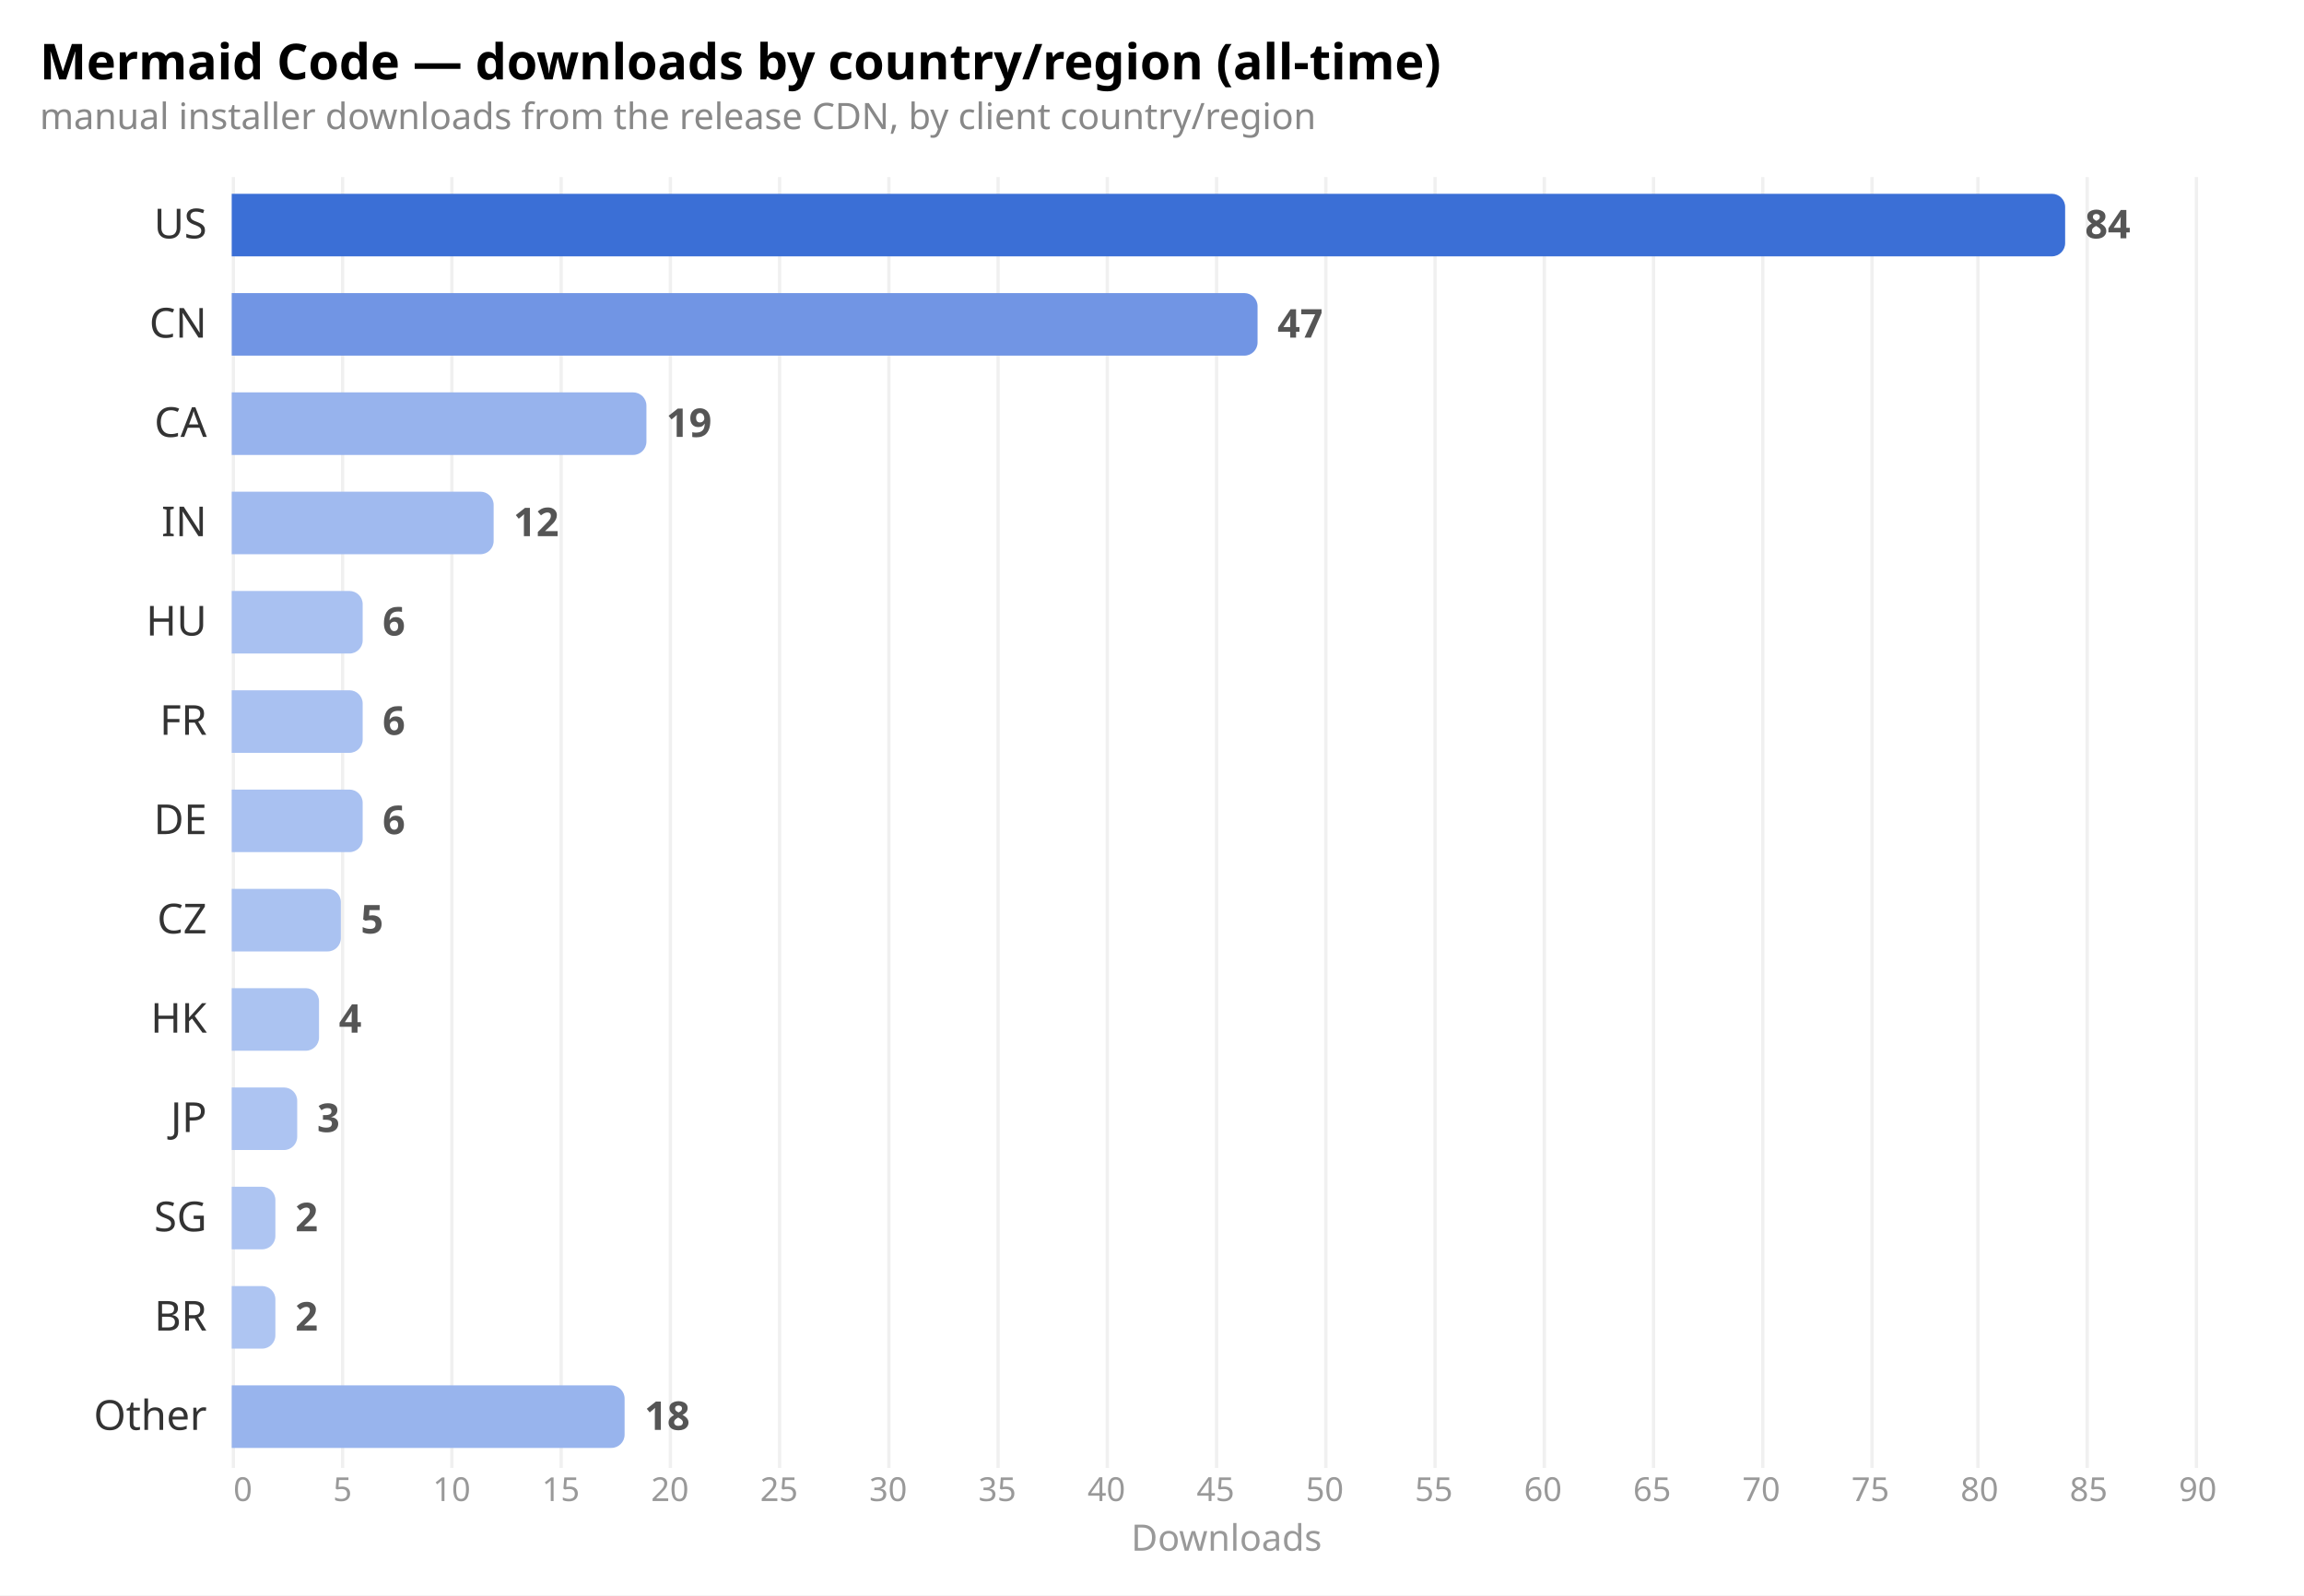
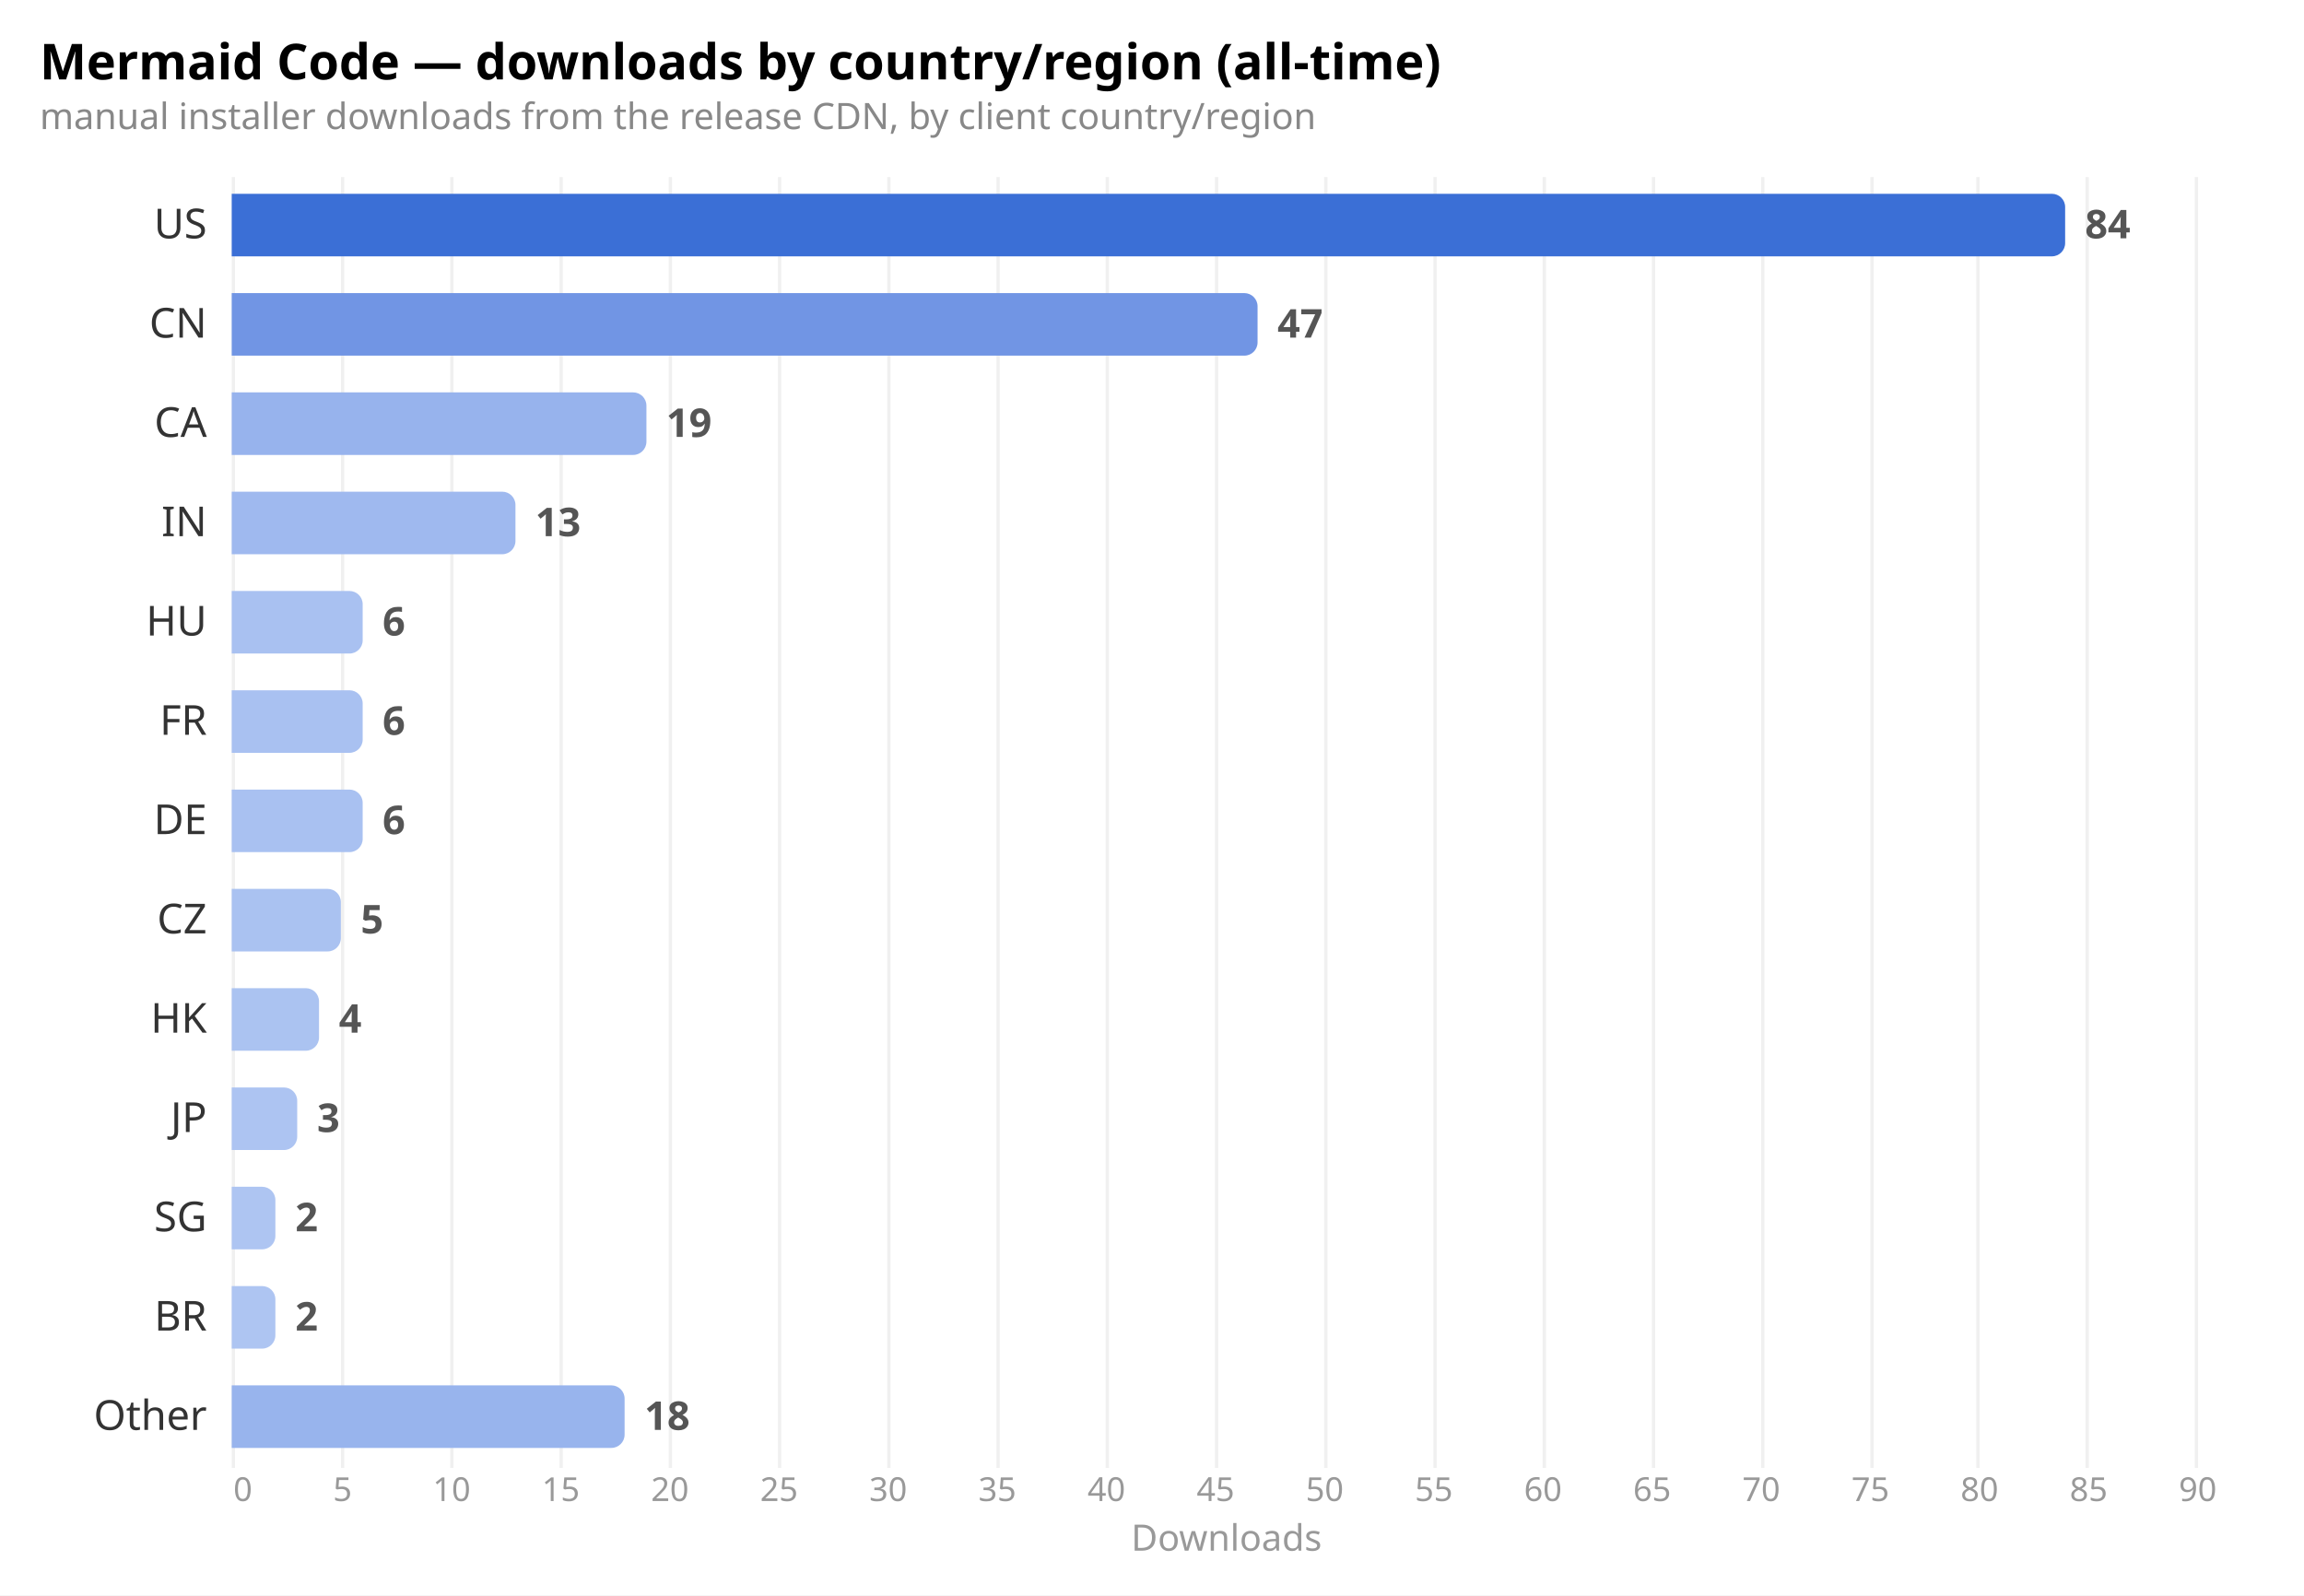
<svg xmlns="http://www.w3.org/2000/svg" version="1.1" class="marks" width="696" height="482" viewBox="0 0 696 482">
  <rect width="696" height="482" fill="white" />
  <g fill="none" stroke-miterlimit="4" transform="translate(70,53)">
    <g class="mark-group role-frame root" role="graphics-object" aria-roledescription="group mark container">
      <g transform="translate(0,0)">
        <path class="background" aria-hidden="true" d="M0,0h600v390h-600Z" />
        <g>
          <g class="mark-group role-axis" aria-hidden="true">
            <g transform="translate(0.5,390.5)">
              <path class="background" aria-hidden="true" d="M0,0h0v0h0Z" pointer-events="none" />
              <g>
                <g class="mark-rule role-axis-grid" pointer-events="none">
                  <line transform="translate(0,0)" x2="0" y2="-390" stroke="#f0f0f0" stroke-width="1" opacity="1" />
                  <line transform="translate(33,0)" x2="0" y2="-390" stroke="#f0f0f0" stroke-width="1" opacity="1" />
                  <line transform="translate(66,0)" x2="0" y2="-390" stroke="#f0f0f0" stroke-width="1" opacity="1" />
                  <line transform="translate(99,0)" x2="0" y2="-390" stroke="#f0f0f0" stroke-width="1" opacity="1" />
                  <line transform="translate(132,0)" x2="0" y2="-390" stroke="#f0f0f0" stroke-width="1" opacity="1" />
                  <line transform="translate(165,0)" x2="0" y2="-390" stroke="#f0f0f0" stroke-width="1" opacity="1" />
                  <line transform="translate(198,0)" x2="0" y2="-390" stroke="#f0f0f0" stroke-width="1" opacity="1" />
                  <line transform="translate(231,0)" x2="0" y2="-390" stroke="#f0f0f0" stroke-width="1" opacity="1" />
                  <line transform="translate(264,0)" x2="0" y2="-390" stroke="#f0f0f0" stroke-width="1" opacity="1" />
                  <line transform="translate(297,0)" x2="0" y2="-390" stroke="#f0f0f0" stroke-width="1" opacity="1" />
                  <line transform="translate(330,0)" x2="0" y2="-390" stroke="#f0f0f0" stroke-width="1" opacity="1" />
                  <line transform="translate(363,0)" x2="0" y2="-390" stroke="#f0f0f0" stroke-width="1" opacity="1" />
                  <line transform="translate(396,0)" x2="0" y2="-390" stroke="#f0f0f0" stroke-width="1" opacity="1" />
                  <line transform="translate(429,0)" x2="0" y2="-390" stroke="#f0f0f0" stroke-width="1" opacity="1" />
                  <line transform="translate(462,0)" x2="0" y2="-390" stroke="#f0f0f0" stroke-width="1" opacity="1" />
                  <line transform="translate(495,0)" x2="0" y2="-390" stroke="#f0f0f0" stroke-width="1" opacity="1" />
                  <line transform="translate(527,0)" x2="0" y2="-390" stroke="#f0f0f0" stroke-width="1" opacity="1" />
                  <line transform="translate(560,0)" x2="0" y2="-390" stroke="#f0f0f0" stroke-width="1" opacity="1" />
                  <line transform="translate(593,0)" x2="0" y2="-390" stroke="#f0f0f0" stroke-width="1" opacity="1" />
                </g>
              </g>
              <path class="foreground" aria-hidden="true" d="" pointer-events="none" display="none" />
            </g>
          </g>
          <g class="mark-group role-axis" role="graphics-symbol" aria-roledescription="axis" aria-label="X-axis titled 'Downloads' for a linear scale with values from 0 to 91">
            <g transform="translate(0.5,390.5)">
              <path class="background" aria-hidden="true" d="M0,0h0v0h0Z" pointer-events="none" />
              <g>
                <g class="mark-text role-axis-label" pointer-events="none">
                  <text text-anchor="start" transform="translate(0,10)" font-family="sans-serif" font-size="10px" fill="#999" opacity="1">0</text>
                  <text text-anchor="middle" transform="translate(32.96703,10)" font-family="sans-serif" font-size="10px" fill="#999" opacity="1">5</text>
                  <text text-anchor="middle" transform="translate(65.93407,10)" font-family="sans-serif" font-size="10px" fill="#999" opacity="1">10</text>
                  <text text-anchor="middle" transform="translate(98.9011,10)" font-family="sans-serif" font-size="10px" fill="#999" opacity="1">15</text>
                  <text text-anchor="middle" transform="translate(131.8681,10)" font-family="sans-serif" font-size="10px" fill="#999" opacity="1">20</text>
                  <text text-anchor="middle" transform="translate(164.8352,10)" font-family="sans-serif" font-size="10px" fill="#999" opacity="1">25</text>
                  <text text-anchor="middle" transform="translate(197.8022,10)" font-family="sans-serif" font-size="10px" fill="#999" opacity="1">30</text>
                  <text text-anchor="middle" transform="translate(230.7692,10)" font-family="sans-serif" font-size="10px" fill="#999" opacity="1">35</text>
                  <text text-anchor="middle" transform="translate(263.7363,10)" font-family="sans-serif" font-size="10px" fill="#999" opacity="1">40</text>
                  <text text-anchor="middle" transform="translate(296.7033,10)" font-family="sans-serif" font-size="10px" fill="#999" opacity="1">45</text>
                  <text text-anchor="middle" transform="translate(329.6703,10)" font-family="sans-serif" font-size="10px" fill="#999" opacity="1">50</text>
                  <text text-anchor="middle" transform="translate(362.6374,10)" font-family="sans-serif" font-size="10px" fill="#999" opacity="1">55</text>
                  <text text-anchor="middle" transform="translate(395.6044,10)" font-family="sans-serif" font-size="10px" fill="#999" opacity="1">60</text>
                  <text text-anchor="middle" transform="translate(428.5714,10)" font-family="sans-serif" font-size="10px" fill="#999" opacity="1">65</text>
                  <text text-anchor="middle" transform="translate(461.5385,10)" font-family="sans-serif" font-size="10px" fill="#999" opacity="1">70</text>
                  <text text-anchor="middle" transform="translate(494.5055,10)" font-family="sans-serif" font-size="10px" fill="#999" opacity="1">75</text>
                  <text text-anchor="middle" transform="translate(527.4725,10)" font-family="sans-serif" font-size="10px" fill="#999" opacity="1">80</text>
                  <text text-anchor="middle" transform="translate(560.4396,10)" font-family="sans-serif" font-size="10px" fill="#999" opacity="1">85</text>
                  <text text-anchor="middle" transform="translate(593.4066,10)" font-family="sans-serif" font-size="10px" fill="#999" opacity="1">90</text>
                </g>
                <g class="mark-text role-axis-title" pointer-events="none">
                  <text text-anchor="middle" transform="translate(300,25)" font-family="sans-serif" font-size="11px" font-weight="500" fill="#999" opacity="1">Downloads</text>
                </g>
              </g>
              <path class="foreground" aria-hidden="true" d="" pointer-events="none" display="none" />
            </g>
          </g>
          <g class="mark-group role-axis" role="graphics-symbol" aria-roledescription="axis" aria-label="Y-axis for a discrete scale with 13 values: US, CN, CA, IN, HU, ending with Other">
            <g transform="translate(0.5,0.5)">
              <path class="background" aria-hidden="true" d="M0,0h0v0h0Z" pointer-events="none" />
              <g>
                <g class="mark-text role-axis-label" pointer-events="none">
                  <text text-anchor="end" transform="translate(-8,18.5)" font-family="sans-serif" font-size="12.5px" font-weight="500" fill="#333" opacity="1">US</text>
                  <text text-anchor="end" transform="translate(-8,48.5)" font-family="sans-serif" font-size="12.5px" font-weight="500" fill="#333" opacity="1">CN</text>
                  <text text-anchor="end" transform="translate(-8,78.5)" font-family="sans-serif" font-size="12.5px" font-weight="500" fill="#333" opacity="1">CA</text>
                  <text text-anchor="end" transform="translate(-8,108.5)" font-family="sans-serif" font-size="12.5px" font-weight="500" fill="#333" opacity="1">IN</text>
                  <text text-anchor="end" transform="translate(-8,138.5)" font-family="sans-serif" font-size="12.5px" font-weight="500" fill="#333" opacity="1">HU</text>
                  <text text-anchor="end" transform="translate(-8,168.5)" font-family="sans-serif" font-size="12.5px" font-weight="500" fill="#333" opacity="1">FR</text>
                  <text text-anchor="end" transform="translate(-8,198.5)" font-family="sans-serif" font-size="12.5px" font-weight="500" fill="#333" opacity="1">DE</text>
                  <text text-anchor="end" transform="translate(-8,228.5)" font-family="sans-serif" font-size="12.5px" font-weight="500" fill="#333" opacity="1">CZ</text>
                  <text text-anchor="end" transform="translate(-8,258.5)" font-family="sans-serif" font-size="12.5px" font-weight="500" fill="#333" opacity="1">HK</text>
                  <text text-anchor="end" transform="translate(-8,288.5)" font-family="sans-serif" font-size="12.5px" font-weight="500" fill="#333" opacity="1">JP</text>
                  <text text-anchor="end" transform="translate(-8,318.5)" font-family="sans-serif" font-size="12.5px" font-weight="500" fill="#333" opacity="1">SG</text>
                  <text text-anchor="end" transform="translate(-8,348.5)" font-family="sans-serif" font-size="12.5px" font-weight="500" fill="#333" opacity="1">BR</text>
                  <text text-anchor="end" transform="translate(-8,378.5)" font-family="sans-serif" font-size="12.5px" font-weight="500" fill="#333" opacity="1">Other</text>
                </g>
              </g>
              <path class="foreground" aria-hidden="true" d="" pointer-events="none" display="none" />
            </g>
          </g>
          <g class="mark-group role-scope" role="graphics-object" aria-roledescription="group mark container">
            <g transform="translate(0,5.55)">
              <path class="background" aria-hidden="true" d="M0,0L549.846,0C552.054,0,553.846,1.792,553.846,4L553.846,14.9C553.846,17.108,552.054,18.9,549.846,18.9L0,18.9C0,18.9,0,18.9,0,18.9L0,0C0,0,0,0,0,0Z" />
              <g clip-path="url(#clip1)">
                <g class="mark-group role-scope" role="graphics-object" aria-roledescription="group mark container">
                  <g transform="translate(0,0)">
                    <path class="background" aria-hidden="true" d="M0,0h0v18.9h0Z" />
                    <g>
                      <g class="mark-rect role-mark layer_0_marks" role="graphics-object" aria-roledescription="rect mark container">
                        <path aria-label="Downloads: 84; country: US; downloads: 84" role="graphics-symbol" aria-roledescription="bar" d="M0,0h553.846v18.9h-553.846Z" fill="rgb(59, 111, 214)" />
                      </g>
                    </g>
                    <path class="foreground" aria-hidden="true" d="" display="none" />
                  </g>
                </g>
              </g>
              <path class="foreground" aria-hidden="true" d="" display="none" />
            </g>
            <g transform="translate(0,35.55)">
              <path class="background" aria-hidden="true" d="M0,0L305.89,0C308.098,0,309.89,1.792,309.89,4L309.89,14.9C309.89,17.108,308.098,18.9,305.89,18.9L0,18.9C0,18.9,0,18.9,0,18.9L0,0C0,0,0,0,0,0Z" />
              <g clip-path="url(#clip2)">
                <g class="mark-group role-scope" role="graphics-object" aria-roledescription="group mark container">
                  <g transform="translate(0,0)">
                    <path class="background" aria-hidden="true" d="M0,0h0v18.9h0Z" />
                    <g>
                      <g class="mark-rect role-mark layer_0_marks" role="graphics-object" aria-roledescription="rect mark container">
                        <path aria-label="Downloads: 47; country: CN; downloads: 47" role="graphics-symbol" aria-roledescription="bar" d="M0,0h309.89v18.9h-309.89Z" fill="rgb(113, 149, 228)" />
                      </g>
                    </g>
                    <path class="foreground" aria-hidden="true" d="" display="none" />
                  </g>
                </g>
              </g>
              <path class="foreground" aria-hidden="true" d="" display="none" />
            </g>
            <g transform="translate(0,65.55)">
              <path class="background" aria-hidden="true" d="M0,0L121.275,0C123.482,0,125.275,1.792,125.275,4L125.275,14.9C125.275,17.108,123.482,18.9,121.275,18.9L0,18.9C0,18.9,0,18.9,0,18.9L0,0C0,0,0,0,0,0Z" />
              <g clip-path="url(#clip3)">
                <g class="mark-group role-scope" role="graphics-object" aria-roledescription="group mark container">
                  <g transform="translate(0,0)">
                    <path class="background" aria-hidden="true" d="M0,0h0v18.9h0Z" />
                    <g>
                      <g class="mark-rect role-mark layer_0_marks" role="graphics-object" aria-roledescription="rect mark container">
                        <path aria-label="Downloads: 19; country: CA; downloads: 19" role="graphics-symbol" aria-roledescription="bar" d="M0,0h125.275v18.9h-125.275Z" fill="rgb(151, 179, 237)" />
                      </g>
                    </g>
                    <path class="foreground" aria-hidden="true" d="" display="none" />
                  </g>
                </g>
              </g>
              <path class="foreground" aria-hidden="true" d="" display="none" />
            </g>
            <g transform="translate(0,95.55)">
-               <path class="background" aria-hidden="true" d="M0,0L75.121,0C77.329,0,79.121,1.792,79.121,4L79.121,14.9C79.121,17.108,77.329,18.9,75.121,18.9L0,18.9C0,18.9,0,18.9,0,18.9L0,0C0,0,0,0,0,0Z" />
+               <path class="background" aria-hidden="true" d="M0,0L81.714,0C83.922,0,85.714,1.792,85.714,4L85.714,14.9C85.714,17.108,83.922,18.9,81.714,18.9L0,18.9C0,18.9,0,18.9,0,18.9L0,0C0,0,0,0,0,0Z" />
              <g clip-path="url(#clip4)">
                <g class="mark-group role-scope" role="graphics-object" aria-roledescription="group mark container">
                  <g transform="translate(0,0)">
                    <path class="background" aria-hidden="true" d="M0,0h0v18.9h0Z" />
                    <g>
                      <g class="mark-rect role-mark layer_0_marks" role="graphics-object" aria-roledescription="rect mark container">
-                         <path aria-label="Downloads: 12; country: IN; downloads: 12" role="graphics-symbol" aria-roledescription="bar" d="M0,0h79.121v18.9h-79.121Z" fill="rgb(160, 186, 239)" />
+                         <path aria-label="Downloads: 13; country: IN; downloads: 13" role="graphics-symbol" aria-roledescription="bar" d="M0,0h85.714v18.9h-85.714Z" fill="rgb(159, 185, 239)" />
                      </g>
                    </g>
                    <path class="foreground" aria-hidden="true" d="" display="none" />
                  </g>
                </g>
              </g>
              <path class="foreground" aria-hidden="true" d="" display="none" />
            </g>
            <g transform="translate(0,125.55)">
              <path class="background" aria-hidden="true" d="M0,0L35.56,0C37.768,0,39.56,1.792,39.56,4L39.56,14.9C39.56,17.108,37.768,18.9,35.56,18.9L0,18.9C0,18.9,0,18.9,0,18.9L0,0C0,0,0,0,0,0Z" />
              <g clip-path="url(#clip5)">
                <g class="mark-group role-scope" role="graphics-object" aria-roledescription="group mark container">
                  <g transform="translate(0,0)">
                    <path class="background" aria-hidden="true" d="M0,0h0v18.9h0Z" />
                    <g>
                      <g class="mark-rect role-mark layer_0_marks" role="graphics-object" aria-roledescription="rect mark container">
                        <path aria-label="Downloads: 6; country: HU; downloads: 6" role="graphics-symbol" aria-roledescription="bar" d="M0,0h39.56v18.9h-39.56Z" fill="rgb(169, 193, 241)" />
                      </g>
                    </g>
                    <path class="foreground" aria-hidden="true" d="" display="none" />
                  </g>
                </g>
              </g>
              <path class="foreground" aria-hidden="true" d="" display="none" />
            </g>
            <g transform="translate(0,155.55)">
              <path class="background" aria-hidden="true" d="M0,0L35.56,0C37.768,0,39.56,1.792,39.56,4L39.56,14.9C39.56,17.108,37.768,18.9,35.56,18.9L0,18.9C0,18.9,0,18.9,0,18.9L0,0C0,0,0,0,0,0Z" />
              <g clip-path="url(#clip6)">
                <g class="mark-group role-scope" role="graphics-object" aria-roledescription="group mark container">
                  <g transform="translate(0,0)">
                    <path class="background" aria-hidden="true" d="M0,0h0v18.9h0Z" />
                    <g>
                      <g class="mark-rect role-mark layer_0_marks" role="graphics-object" aria-roledescription="rect mark container">
                        <path aria-label="Downloads: 6; country: FR; downloads: 6" role="graphics-symbol" aria-roledescription="bar" d="M0,0h39.56v18.9h-39.56Z" fill="rgb(169, 193, 241)" />
                      </g>
                    </g>
                    <path class="foreground" aria-hidden="true" d="" display="none" />
                  </g>
                </g>
              </g>
              <path class="foreground" aria-hidden="true" d="" display="none" />
            </g>
            <g transform="translate(0,185.55)">
              <path class="background" aria-hidden="true" d="M0,0L35.56,0C37.768,0,39.56,1.792,39.56,4L39.56,14.9C39.56,17.108,37.768,18.9,35.56,18.9L0,18.9C0,18.9,0,18.9,0,18.9L0,0C0,0,0,0,0,0Z" />
              <g clip-path="url(#clip7)">
                <g class="mark-group role-scope" role="graphics-object" aria-roledescription="group mark container">
                  <g transform="translate(0,0)">
                    <path class="background" aria-hidden="true" d="M0,0h0v18.9h0Z" />
                    <g>
                      <g class="mark-rect role-mark layer_0_marks" role="graphics-object" aria-roledescription="rect mark container">
                        <path aria-label="Downloads: 6; country: DE; downloads: 6" role="graphics-symbol" aria-roledescription="bar" d="M0,0h39.56v18.9h-39.56Z" fill="rgb(169, 193, 241)" />
                      </g>
                    </g>
                    <path class="foreground" aria-hidden="true" d="" display="none" />
                  </g>
                </g>
              </g>
              <path class="foreground" aria-hidden="true" d="" display="none" />
            </g>
            <g transform="translate(0,215.55)">
              <path class="background" aria-hidden="true" d="M0,0L28.967,0C31.175,0,32.967,1.792,32.967,4L32.967,14.9C32.967,17.108,31.175,18.9,28.967,18.9L0,18.9C0,18.9,0,18.9,0,18.9L0,0C0,0,0,0,0,0Z" />
              <g clip-path="url(#clip8)">
                <g class="mark-group role-scope" role="graphics-object" aria-roledescription="group mark container">
                  <g transform="translate(0,0)">
                    <path class="background" aria-hidden="true" d="M0,0h0v18.9h0Z" />
                    <g>
                      <g class="mark-rect role-mark layer_0_marks" role="graphics-object" aria-roledescription="rect mark container">
                        <path aria-label="Downloads: 5; country: CZ; downloads: 5" role="graphics-symbol" aria-roledescription="bar" d="M0,0h32.967v18.9h-32.967Z" fill="rgb(170, 194, 241)" />
                      </g>
                    </g>
                    <path class="foreground" aria-hidden="true" d="" display="none" />
                  </g>
                </g>
              </g>
              <path class="foreground" aria-hidden="true" d="" display="none" />
            </g>
            <g transform="translate(0,245.55)">
              <path class="background" aria-hidden="true" d="M0,0L22.374,0C24.581,0,26.374,1.792,26.374,4L26.374,14.9C26.374,17.108,24.581,18.9,22.374,18.9L0,18.9C0,18.9,0,18.9,0,18.9L0,0C0,0,0,0,0,0Z" />
              <g clip-path="url(#clip9)">
                <g class="mark-group role-scope" role="graphics-object" aria-roledescription="group mark container">
                  <g transform="translate(0,0)">
                    <path class="background" aria-hidden="true" d="M0,0h0v18.9h0Z" />
                    <g>
                      <g class="mark-rect role-mark layer_0_marks" role="graphics-object" aria-roledescription="rect mark container">
                        <path aria-label="Downloads: 4; country: HK; downloads: 4" role="graphics-symbol" aria-roledescription="bar" d="M0,0h26.374v18.9h-26.374Z" fill="rgb(171, 195, 241)" />
                      </g>
                    </g>
                    <path class="foreground" aria-hidden="true" d="" display="none" />
                  </g>
                </g>
              </g>
              <path class="foreground" aria-hidden="true" d="" display="none" />
            </g>
            <g transform="translate(0,275.55)">
              <path class="background" aria-hidden="true" d="M0,0L15.78,0C17.988,0,19.78,1.792,19.78,4L19.78,14.9C19.78,17.108,17.988,18.9,15.78,18.9L0,18.9C0,18.9,0,18.9,0,18.9L0,0C0,0,0,0,0,0Z" />
              <g clip-path="url(#clip10)">
                <g class="mark-group role-scope" role="graphics-object" aria-roledescription="group mark container">
                  <g transform="translate(0,0)">
                    <path class="background" aria-hidden="true" d="M0,0h0v18.9h0Z" />
                    <g>
                      <g class="mark-rect role-mark layer_0_marks" role="graphics-object" aria-roledescription="rect mark container">
                        <path aria-label="Downloads: 3; country: JP; downloads: 3" role="graphics-symbol" aria-roledescription="bar" d="M0,0h19.78v18.9h-19.78Z" fill="rgb(173, 196, 242)" />
                      </g>
                    </g>
                    <path class="foreground" aria-hidden="true" d="" display="none" />
                  </g>
                </g>
              </g>
              <path class="foreground" aria-hidden="true" d="" display="none" />
            </g>
            <g transform="translate(0,305.55)">
              <path class="background" aria-hidden="true" d="M0,0L9.187,0C11.394,0,13.187,1.792,13.187,4L13.187,14.9C13.187,17.108,11.394,18.9,9.187,18.9L0,18.9C0,18.9,0,18.9,0,18.9L0,0C0,0,0,0,0,0Z" />
              <g clip-path="url(#clip11)">
                <g class="mark-group role-scope" role="graphics-object" aria-roledescription="group mark container">
                  <g transform="translate(0,0)">
                    <path class="background" aria-hidden="true" d="M0,0h0v18.9h0Z" />
                    <g>
                      <g class="mark-rect role-mark layer_0_marks" role="graphics-object" aria-roledescription="rect mark container">
                        <path aria-label="Downloads: 2; country: SG; downloads: 2" role="graphics-symbol" aria-roledescription="bar" d="M0,0h13.187v18.9h-13.187Z" fill="rgb(174, 197, 242)" />
                      </g>
                    </g>
                    <path class="foreground" aria-hidden="true" d="" display="none" />
                  </g>
                </g>
              </g>
              <path class="foreground" aria-hidden="true" d="" display="none" />
            </g>
            <g transform="translate(0,335.55)">
              <path class="background" aria-hidden="true" d="M0,0L9.187,0C11.394,0,13.187,1.792,13.187,4L13.187,14.9C13.187,17.108,11.394,18.9,9.187,18.9L0,18.9C0,18.9,0,18.9,0,18.9L0,0C0,0,0,0,0,0Z" />
              <g clip-path="url(#clip12)">
                <g class="mark-group role-scope" role="graphics-object" aria-roledescription="group mark container">
                  <g transform="translate(0,0)">
                    <path class="background" aria-hidden="true" d="M0,0h0v18.9h0Z" />
                    <g>
                      <g class="mark-rect role-mark layer_0_marks" role="graphics-object" aria-roledescription="rect mark container">
                        <path aria-label="Downloads: 2; country: BR; downloads: 2" role="graphics-symbol" aria-roledescription="bar" d="M0,0h13.187v18.9h-13.187Z" fill="rgb(174, 197, 242)" />
                      </g>
                    </g>
                    <path class="foreground" aria-hidden="true" d="" display="none" />
                  </g>
                </g>
              </g>
              <path class="foreground" aria-hidden="true" d="" display="none" />
            </g>
            <g transform="translate(0,365.55)">
              <path class="background" aria-hidden="true" d="M0,0L114.681,0C116.889,0,118.681,1.792,118.681,4L118.681,14.9C118.681,17.108,116.889,18.9,114.681,18.9L0,18.9C0,18.9,0,18.9,0,18.9L0,0C0,0,0,0,0,0Z" />
              <g clip-path="url(#clip13)">
                <g class="mark-group role-scope" role="graphics-object" aria-roledescription="group mark container">
                  <g transform="translate(0,0)">
                    <path class="background" aria-hidden="true" d="M0,0h0v18.9h0Z" />
                    <g>
                      <g class="mark-rect role-mark layer_0_marks" role="graphics-object" aria-roledescription="rect mark container">
                        <path aria-label="Downloads: 18; country: Other; downloads: 18" role="graphics-symbol" aria-roledescription="bar" d="M0,0h118.681v18.9h-118.681Z" fill="rgb(152, 180, 237)" />
                      </g>
                    </g>
                    <path class="foreground" aria-hidden="true" d="" display="none" />
                  </g>
                </g>
              </g>
              <path class="foreground" aria-hidden="true" d="" display="none" />
            </g>
          </g>
          <g class="mark-text role-mark layer_1_marks" role="graphics-object" aria-roledescription="text mark container">
            <text aria-label="Downloads: 84; country: US; downloads: 84" role="graphics-symbol" aria-roledescription="text mark" text-anchor="start" transform="translate(559.8462,19)" font-family="sans-serif" font-size="12px" font-weight="600" fill="#555">84</text>
            <text aria-label="Downloads: 47; country: CN; downloads: 47" role="graphics-symbol" aria-roledescription="text mark" text-anchor="start" transform="translate(315.8901,49)" font-family="sans-serif" font-size="12px" font-weight="600" fill="#555">47</text>
            <text aria-label="Downloads: 19; country: CA; downloads: 19" role="graphics-symbol" aria-roledescription="text mark" text-anchor="start" transform="translate(131.2747,79)" font-family="sans-serif" font-size="12px" font-weight="600" fill="#555">19</text>
-             <text aria-label="Downloads: 12; country: IN; downloads: 12" role="graphics-symbol" aria-roledescription="text mark" text-anchor="start" transform="translate(85.12088,109)" font-family="sans-serif" font-size="12px" font-weight="600" fill="#555">12</text>
+             <text aria-label="Downloads: 13; country: IN; downloads: 13" role="graphics-symbol" aria-roledescription="text mark" text-anchor="start" transform="translate(91.71429,109)" font-family="sans-serif" font-size="12px" font-weight="600" fill="#555">13</text>
            <text aria-label="Downloads: 6; country: HU; downloads: 6" role="graphics-symbol" aria-roledescription="text mark" text-anchor="start" transform="translate(45.56044,139)" font-family="sans-serif" font-size="12px" font-weight="600" fill="#555">6</text>
            <text aria-label="Downloads: 6; country: FR; downloads: 6" role="graphics-symbol" aria-roledescription="text mark" text-anchor="start" transform="translate(45.56044,169)" font-family="sans-serif" font-size="12px" font-weight="600" fill="#555">6</text>
            <text aria-label="Downloads: 6; country: DE; downloads: 6" role="graphics-symbol" aria-roledescription="text mark" text-anchor="start" transform="translate(45.56044,199)" font-family="sans-serif" font-size="12px" font-weight="600" fill="#555">6</text>
            <text aria-label="Downloads: 5; country: CZ; downloads: 5" role="graphics-symbol" aria-roledescription="text mark" text-anchor="start" transform="translate(38.96703,229)" font-family="sans-serif" font-size="12px" font-weight="600" fill="#555">5</text>
            <text aria-label="Downloads: 4; country: HK; downloads: 4" role="graphics-symbol" aria-roledescription="text mark" text-anchor="start" transform="translate(32.37363,259)" font-family="sans-serif" font-size="12px" font-weight="600" fill="#555">4</text>
            <text aria-label="Downloads: 3; country: JP; downloads: 3" role="graphics-symbol" aria-roledescription="text mark" text-anchor="start" transform="translate(25.78022,289)" font-family="sans-serif" font-size="12px" font-weight="600" fill="#555">3</text>
            <text aria-label="Downloads: 2; country: SG; downloads: 2" role="graphics-symbol" aria-roledescription="text mark" text-anchor="start" transform="translate(19.18681,319)" font-family="sans-serif" font-size="12px" font-weight="600" fill="#555">2</text>
            <text aria-label="Downloads: 2; country: BR; downloads: 2" role="graphics-symbol" aria-roledescription="text mark" text-anchor="start" transform="translate(19.18681,349)" font-family="sans-serif" font-size="12px" font-weight="600" fill="#555">2</text>
            <text aria-label="Downloads: 18; country: Other; downloads: 18" role="graphics-symbol" aria-roledescription="text mark" text-anchor="start" transform="translate(124.6813,379)" font-family="sans-serif" font-size="12px" font-weight="600" fill="#555">18</text>
          </g>
          <g class="mark-group role-title">
            <g transform="translate(-58,-41)">
              <path class="background" aria-hidden="true" d="M0,0h0v0h0Z" pointer-events="none" />
              <g>
                <g class="mark-text role-title-text" role="graphics-symbol" aria-roledescription="title" aria-label="Title text 'Mermaid Code — downloads by country/region (all-time)'" pointer-events="none">
                  <text text-anchor="start" transform="translate(0,12)" font-family="sans-serif" font-size="15px" font-weight="600" fill="#000" opacity="1">Mermaid Code — downloads by country/region (all-time)</text>
                </g>
                <g class="mark-text role-title-subtitle" role="graphics-symbol" aria-roledescription="subtitle" aria-label="Subtitle text 'manual installer downloads from the release CDN, by client country/region'" pointer-events="none">
                  <text text-anchor="start" transform="translate(0,27)" font-family="sans-serif" font-size="11px" fill="#888" opacity="1">manual installer downloads from the release CDN, by client country/region</text>
                </g>
              </g>
              <path class="foreground" aria-hidden="true" d="" pointer-events="none" display="none" />
            </g>
          </g>
        </g>
        <path class="foreground" aria-hidden="true" d="" display="none" />
      </g>
    </g>
  </g>
  <defs>
    <clipPath id="clip1">
      <path d="M0,0L549.846,0C552.054,0,553.846,1.792,553.846,4L553.846,14.9C553.846,17.108,552.054,18.9,549.846,18.9L0,18.9C0,18.9,0,18.9,0,18.9L0,0C0,0,0,0,0,0Z" />
    </clipPath>
    <clipPath id="clip2">
      <path d="M0,0L305.89,0C308.098,0,309.89,1.792,309.89,4L309.89,14.9C309.89,17.108,308.098,18.9,305.89,18.9L0,18.9C0,18.9,0,18.9,0,18.9L0,0C0,0,0,0,0,0Z" />
    </clipPath>
    <clipPath id="clip3">
      <path d="M0,0L121.275,0C123.482,0,125.275,1.792,125.275,4L125.275,14.9C125.275,17.108,123.482,18.9,121.275,18.9L0,18.9C0,18.9,0,18.9,0,18.9L0,0C0,0,0,0,0,0Z" />
    </clipPath>
    <clipPath id="clip4">
-       <path d="M0,0L75.121,0C77.329,0,79.121,1.792,79.121,4L79.121,14.9C79.121,17.108,77.329,18.9,75.121,18.9L0,18.9C0,18.9,0,18.9,0,18.9L0,0C0,0,0,0,0,0Z" />
+       <path d="M0,0L81.714,0C83.922,0,85.714,1.792,85.714,4L85.714,14.9C85.714,17.108,83.922,18.9,81.714,18.9L0,18.9C0,18.9,0,18.9,0,18.9L0,0C0,0,0,0,0,0Z" />
    </clipPath>
    <clipPath id="clip5">
      <path d="M0,0L35.56,0C37.768,0,39.56,1.792,39.56,4L39.56,14.9C39.56,17.108,37.768,18.9,35.56,18.9L0,18.9C0,18.9,0,18.9,0,18.9L0,0C0,0,0,0,0,0Z" />
    </clipPath>
    <clipPath id="clip6">
      <path d="M0,0L35.56,0C37.768,0,39.56,1.792,39.56,4L39.56,14.9C39.56,17.108,37.768,18.9,35.56,18.9L0,18.9C0,18.9,0,18.9,0,18.9L0,0C0,0,0,0,0,0Z" />
    </clipPath>
    <clipPath id="clip7">
      <path d="M0,0L35.56,0C37.768,0,39.56,1.792,39.56,4L39.56,14.9C39.56,17.108,37.768,18.9,35.56,18.9L0,18.9C0,18.9,0,18.9,0,18.9L0,0C0,0,0,0,0,0Z" />
    </clipPath>
    <clipPath id="clip8">
      <path d="M0,0L28.967,0C31.175,0,32.967,1.792,32.967,4L32.967,14.9C32.967,17.108,31.175,18.9,28.967,18.9L0,18.9C0,18.9,0,18.9,0,18.9L0,0C0,0,0,0,0,0Z" />
    </clipPath>
    <clipPath id="clip9">
      <path d="M0,0L22.374,0C24.581,0,26.374,1.792,26.374,4L26.374,14.9C26.374,17.108,24.581,18.9,22.374,18.9L0,18.9C0,18.9,0,18.9,0,18.9L0,0C0,0,0,0,0,0Z" />
    </clipPath>
    <clipPath id="clip10">
      <path d="M0,0L15.78,0C17.988,0,19.78,1.792,19.78,4L19.78,14.9C19.78,17.108,17.988,18.9,15.78,18.9L0,18.9C0,18.9,0,18.9,0,18.9L0,0C0,0,0,0,0,0Z" />
    </clipPath>
    <clipPath id="clip11">
      <path d="M0,0L9.187,0C11.394,0,13.187,1.792,13.187,4L13.187,14.9C13.187,17.108,11.394,18.9,9.187,18.9L0,18.9C0,18.9,0,18.9,0,18.9L0,0C0,0,0,0,0,0Z" />
    </clipPath>
    <clipPath id="clip12">
      <path d="M0,0L9.187,0C11.394,0,13.187,1.792,13.187,4L13.187,14.9C13.187,17.108,11.394,18.9,9.187,18.9L0,18.9C0,18.9,0,18.9,0,18.9L0,0C0,0,0,0,0,0Z" />
    </clipPath>
    <clipPath id="clip13">
      <path d="M0,0L114.681,0C116.889,0,118.681,1.792,118.681,4L118.681,14.9C118.681,17.108,116.889,18.9,114.681,18.9L0,18.9C0,18.9,0,18.9,0,18.9L0,0C0,0,0,0,0,0Z" />
    </clipPath>
  </defs>
</svg>
